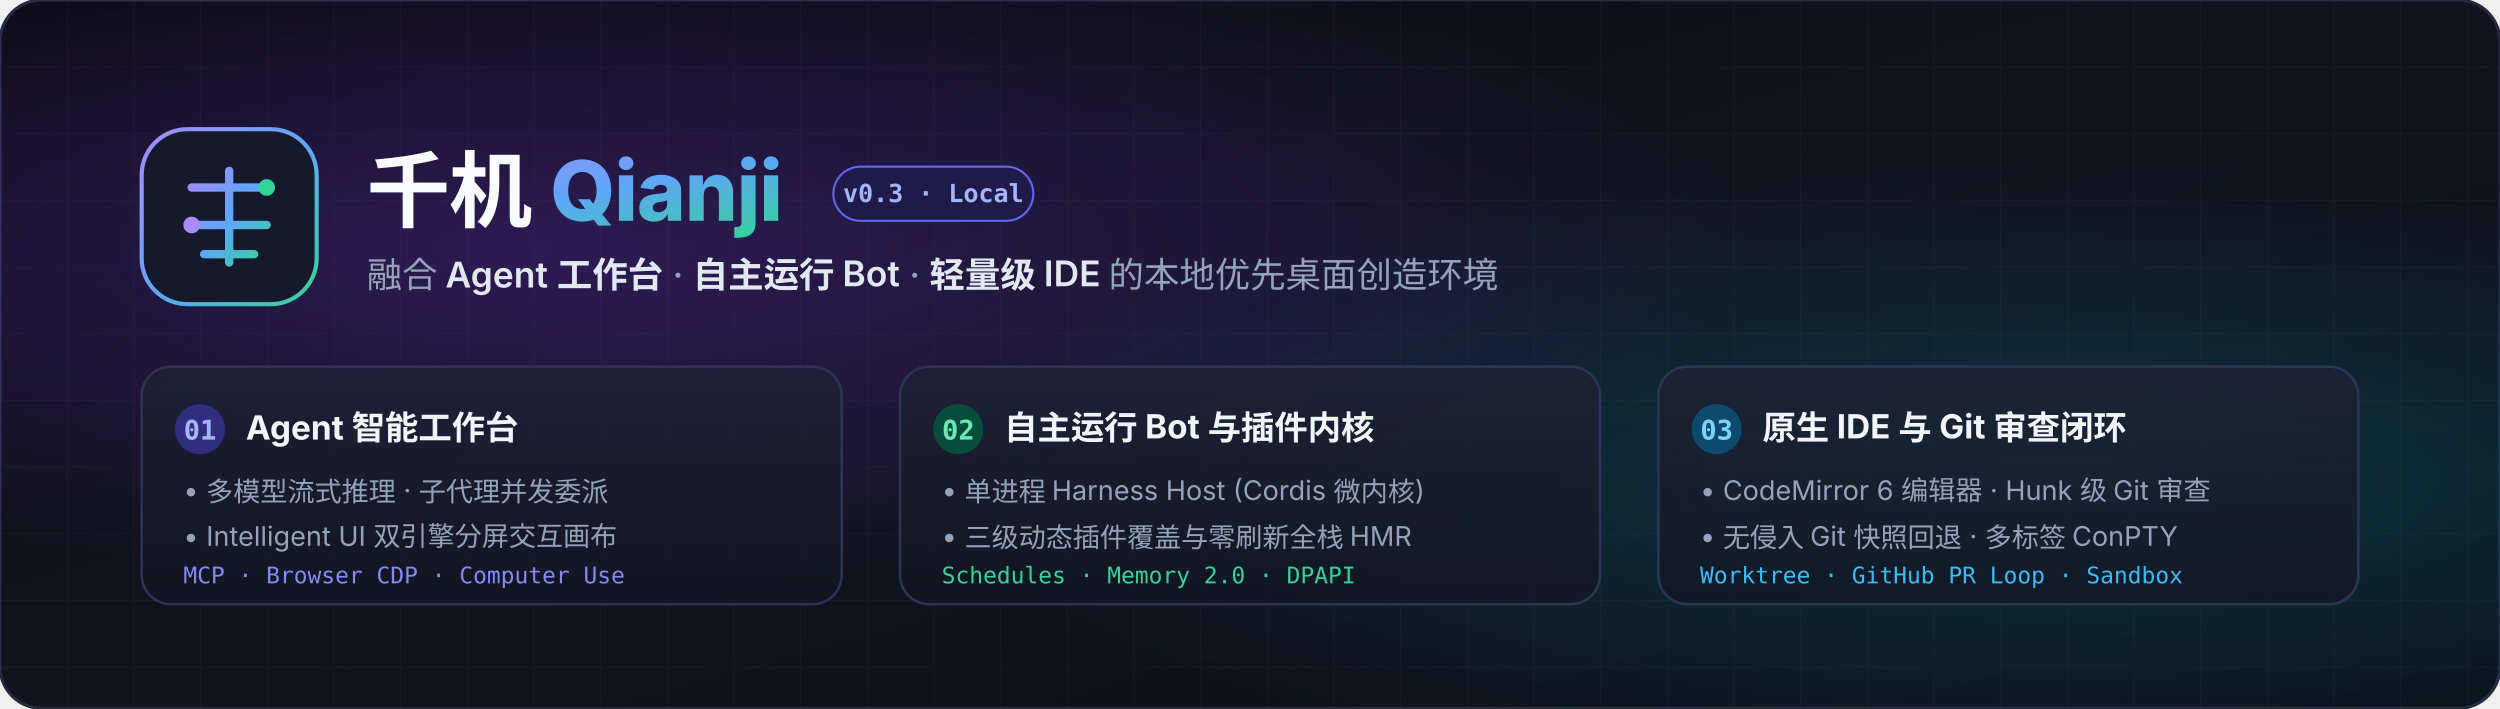
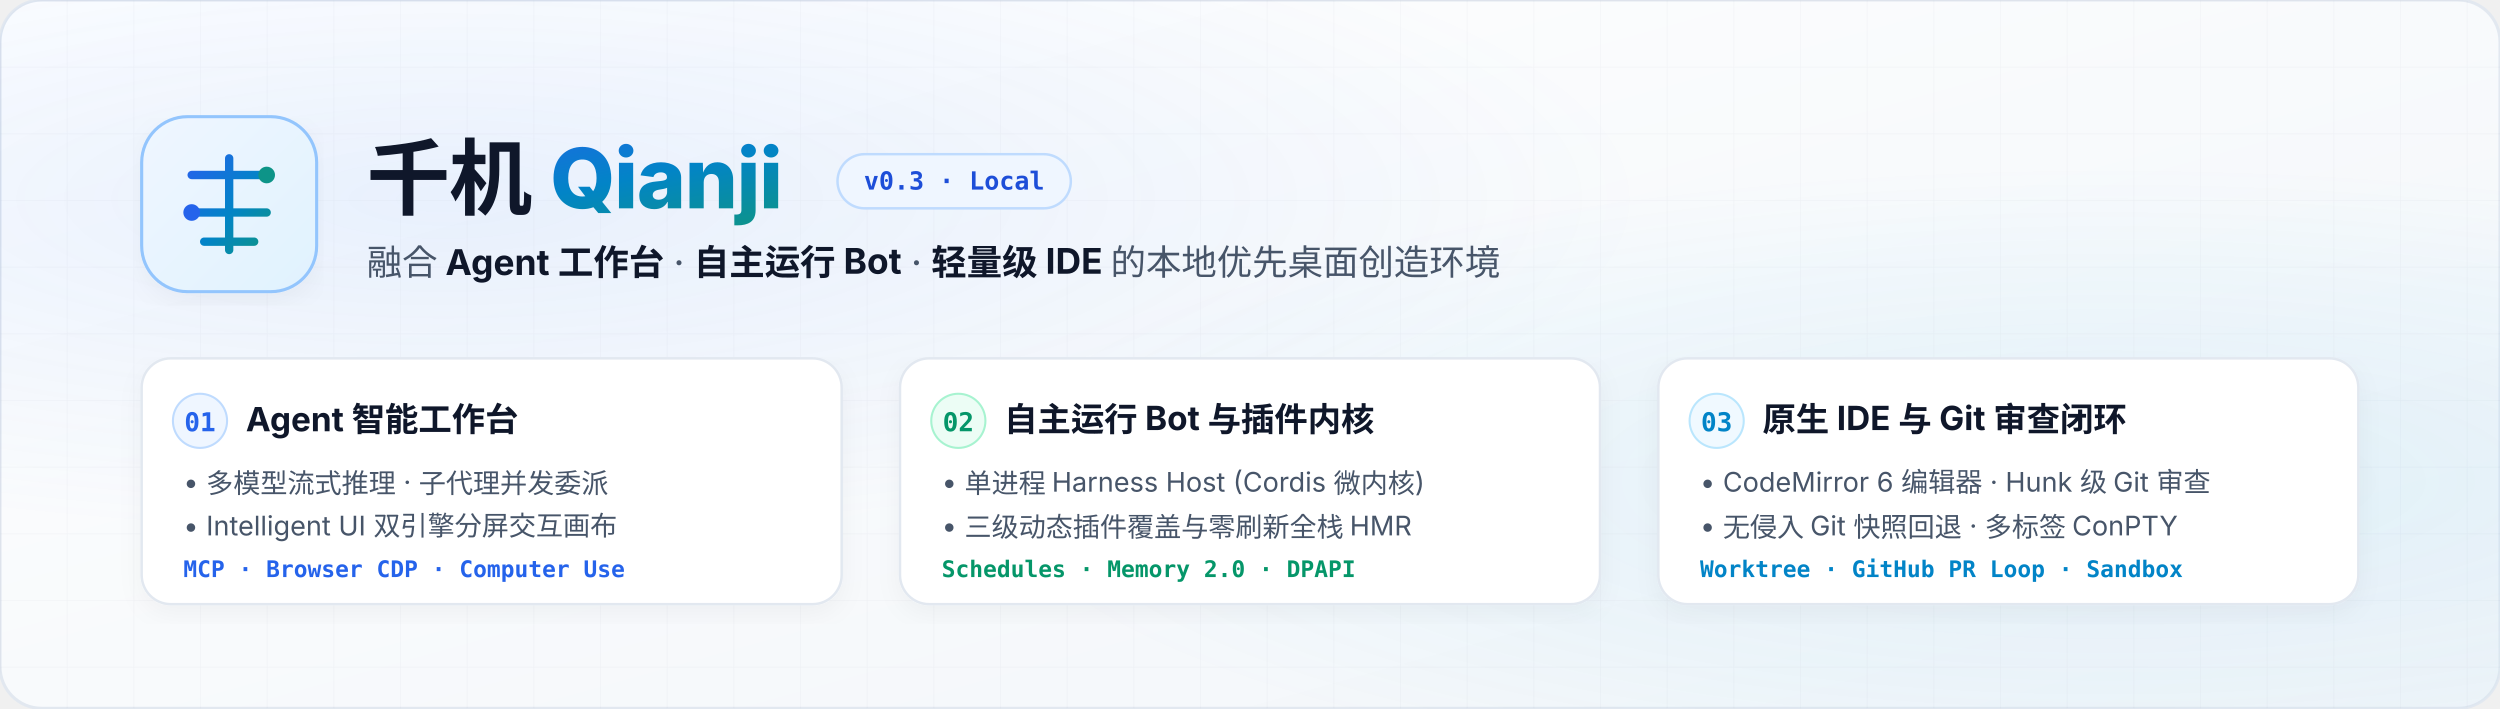
<svg xmlns="http://www.w3.org/2000/svg" viewBox="0 0 1200 340" width="100%" height="100%">
  <defs>
    <linearGradient id="bgGrad" x1="0%" y1="0%" x2="100%" y2="100%">
-       <stop offset="0%" stop-color="#090a0f" />
-       <stop offset="50%" stop-color="#11131f" />
-       <stop offset="100%" stop-color="#0b0d14" />
+       <stop offset="0%" stop-color="#ffffff" />
+       <stop offset="50%" stop-color="#f8fafc" />
+       <stop offset="100%" stop-color="#f1f5f9" />
    </linearGradient>
-     <radialGradient id="glowPurple" cx="22%" cy="35%" r="48%">
-       <stop offset="0%" stop-color="#7c3aed" stop-opacity="0.28" />
-       <stop offset="100%" stop-color="#7c3aed" stop-opacity="0" />
+     <radialGradient id="glowBlue" cx="18%" cy="28%" r="48%">
+       <stop offset="0%" stop-color="#3b82f6" stop-opacity="0.10" />
+       <stop offset="100%" stop-color="#3b82f6" stop-opacity="0" />
    </radialGradient>
-     <radialGradient id="glowCyan" cx="82%" cy="68%" r="45%">
-       <stop offset="0%" stop-color="#06b6d4" stop-opacity="0.22" />
-       <stop offset="100%" stop-color="#06b6d4" stop-opacity="0" />
+     <radialGradient id="glowCyan" cx="84%" cy="68%" r="45%">
+       <stop offset="0%" stop-color="#0ea5e9" stop-opacity="0.09" />
+       <stop offset="100%" stop-color="#0ea5e9" stop-opacity="0" />
    </radialGradient>
    <linearGradient id="brandGrad" x1="0%" y1="0%" x2="100%" y2="100%">
-       <stop offset="0%" stop-color="#a78bfa" />
-       <stop offset="50%" stop-color="#60a5fa" />
-       <stop offset="100%" stop-color="#34d399" />
+       <stop offset="0%" stop-color="#2563eb" />
+       <stop offset="55%" stop-color="#0284c7" />
+       <stop offset="100%" stop-color="#0d9488" />
    </linearGradient>
-     <linearGradient id="cardGrad" x1="0%" y1="0%" x2="0%" y2="100%">
-       <stop offset="0%" stop-color="#1e2235" stop-opacity="0.75" />
-       <stop offset="100%" stop-color="#121521" stop-opacity="0.75" />
+     <linearGradient id="logoBoxGrad" x1="0%" y1="0%" x2="100%" y2="100%">
+       <stop offset="0%" stop-color="#eff6ff" />
+       <stop offset="100%" stop-color="#e0f2fe" />
    </linearGradient>
+     <filter id="cardShadow" x="-4%" y="-4%" width="108%" height="112%">
+       <feDropShadow dx="0" dy="4" stdDeviation="6" flood-color="#0f172a" flood-opacity="0.04" />
+     </filter>
    <pattern id="grid" width="32" height="32" patternUnits="userSpaceOnUse">
-       <path d="M 32 0 L 0 0 0 32" fill="none" stroke="#ffffff" stroke-width="0.6" stroke-opacity="0.04" />
+       <path d="M 32 0 L 0 0 0 32" fill="none" stroke="#0f172a" stroke-width="0.6" stroke-opacity="0.035" />
    </pattern>
  </defs>
-   <rect width="1200" height="340" rx="20" fill="url(#bgGrad)" stroke="#26293e" stroke-width="1.5" />
+   <rect width="1200" height="340" rx="20" fill="url(#bgGrad)" stroke="#e2e8f0" stroke-width="1.5" />
  <rect width="1200" height="340" rx="20" fill="url(#grid)" />
-   <rect width="1200" height="340" rx="20" fill="url(#glowPurple)" />
+   <rect width="1200" height="340" rx="20" fill="url(#glowBlue)" />
  <rect width="1200" height="340" rx="20" fill="url(#glowCyan)" />
-   <g transform="translate(68, 62)">
-     <rect x="0" y="0" width="84" height="84" rx="22" fill="#16192b" stroke="url(#brandGrad)" stroke-width="2" />
+   <g transform="translate(68, 56)">
+     <rect x="0" y="0" width="84" height="84" rx="22" fill="url(#logoBoxGrad)" stroke="#93c5fd" stroke-width="1.5" filter="url(#cardShadow)" />
    <path d="M 24 28 L 60 28 M 42 20 L 42 64 M 24 46 L 60 46 M 30 60 L 54 60" stroke="url(#brandGrad)" stroke-width="4" stroke-linecap="round" />
-     <circle cx="60" cy="28" r="4" fill="#34d399" />
-     <circle cx="24" cy="46" r="4" fill="#a78bfa" />
-     <text x="108" y="44" font-family="Inter, -apple-system, BlinkMacSystemFont, 'Segoe UI', 'Microsoft YaHei', sans-serif" font-size="40" font-weight="800" fill="#f8fafc" letter-spacing="-0.5">
+     <circle cx="60" cy="28" r="4" fill="#0d9488" />
+     <circle cx="24" cy="46" r="4" fill="#2563eb" />
+     <text x="108" y="44" font-family="Inter, -apple-system, BlinkMacSystemFont, 'Segoe UI', 'Microsoft YaHei', sans-serif" font-size="40" font-weight="800" fill="#0f172a" letter-spacing="-0.5">
      千机 <tspan fill="url(#brandGrad)">Qianji</tspan>
    </text>
-     <rect x="332" y="18" width="96" height="26" rx="13" fill="#1e1b4b" stroke="#6366f1" stroke-width="1" />
-     <text x="380" y="35" text-anchor="middle" font-family="'JetBrains Mono', Consolas, monospace" font-size="12" font-weight="600" fill="#a5b4fc">v0.3 · Local</text>
-     <text x="108" y="76" font-family="Inter, -apple-system, BlinkMacSystemFont, 'Segoe UI', 'Microsoft YaHei', sans-serif" font-size="17" font-weight="500" fill="#94a3b8">
-       融合 <tspan fill="#e2e8f0" font-weight="600">Agent 工作台</tspan> · <tspan fill="#e2e8f0" font-weight="600">自主运行 Bot</tspan> · <tspan fill="#e2e8f0" font-weight="600">轻量级 IDE</tspan> 的本地优先桌面创造环境
+     <rect x="334" y="18" width="112" height="26" rx="13" fill="#eff6ff" stroke="#bfdbfe" stroke-width="1.2" />
+     <text x="390" y="35" text-anchor="middle" font-family="'JetBrains Mono', Consolas, monospace" font-size="12" font-weight="600" fill="#1d4ed8">v0.3 · Local</text>
+     <text x="108" y="76" font-family="Inter, -apple-system, BlinkMacSystemFont, 'Segoe UI', 'Microsoft YaHei', sans-serif" font-size="17" font-weight="500" fill="#475569">
+       融合 <tspan fill="#0f172a" font-weight="700">Agent 工作台</tspan> · <tspan fill="#0f172a" font-weight="700">自主运行 Bot</tspan> · <tspan fill="#0f172a" font-weight="700">轻量级 IDE</tspan> 的本地优先桌面创造环境
    </text>
  </g>
-   <g transform="translate(68, 176)">
+   <g transform="translate(68, 172)">
    <g transform="translate(0, 0)">
-       <rect width="336" height="114" rx="14" fill="url(#cardGrad)" stroke="#2e3452" stroke-width="1.2" />
-       <circle cx="28" cy="30" r="12" fill="#312e81" />
-       <text x="28" y="35" text-anchor="middle" font-family="'JetBrains Mono', monospace" font-size="13" font-weight="700" fill="#a5b4fc">01</text>
-       <text x="50" y="35" font-family="Inter, 'Microsoft YaHei', sans-serif" font-size="16" font-weight="700" fill="#f1f5f9">Agent 智能工作台</text>
-       <text x="20" y="64" font-family="Inter, 'Microsoft YaHei', sans-serif" font-size="13" fill="#94a3b8">• 多模型流式推理 · 子代理并发委派</text>
-       <text x="20" y="86" font-family="Inter, 'Microsoft YaHei', sans-serif" font-size="13" fill="#94a3b8">• Intelligent UI 双引擎分屏交互画布</text>
-       <text x="20" y="104" font-family="'JetBrains Mono', monospace" font-size="11" fill="#818cf8">MCP · Browser CDP · Computer Use</text>
+       <rect width="336" height="118" rx="14" fill="#ffffff" stroke="#e2e8f0" stroke-width="1.2" filter="url(#cardShadow)" />
+       <circle cx="28" cy="30" r="13" fill="#eff6ff" stroke="#bfdbfe" stroke-width="1" />
+       <text x="28" y="35" text-anchor="middle" font-family="'JetBrains Mono', monospace" font-size="12.5" font-weight="700" fill="#2563eb">01</text>
+       <text x="50" y="35" font-family="Inter, 'Microsoft YaHei', sans-serif" font-size="16" font-weight="700" fill="#0f172a">Agent 智能工作台</text>
+       <text x="20" y="64" font-family="Inter, 'Microsoft YaHei', sans-serif" font-size="13" fill="#475569">• 多模型流式推理 · 子代理并发委派</text>
+       <text x="20" y="85" font-family="Inter, 'Microsoft YaHei', sans-serif" font-size="13" fill="#475569">• Intelligent UI 双引擎分屏交互画布</text>
+       <text x="20" y="105" font-family="'JetBrains Mono', monospace" font-size="11" font-weight="600" fill="#2563eb">MCP · Browser CDP · Computer Use</text>
    </g>
    <g transform="translate(364, 0)">
-       <rect width="336" height="114" rx="14" fill="url(#cardGrad)" stroke="#2e3452" stroke-width="1.2" />
-       <circle cx="28" cy="30" r="12" fill="#064e3b" />
-       <text x="28" y="35" text-anchor="middle" font-family="'JetBrains Mono', monospace" font-size="13" font-weight="700" fill="#6ee7b7">02</text>
-       <text x="50" y="35" font-family="Inter, 'Microsoft YaHei', sans-serif" font-size="16" font-weight="700" fill="#f1f5f9">自主运行 Bot 与插件内核</text>
-       <text x="20" y="64" font-family="Inter, 'Microsoft YaHei', sans-serif" font-size="13" fill="#94a3b8">• 单进程 Harness Host (Cordis 微内核)</text>
-       <text x="20" y="86" font-family="Inter, 'Microsoft YaHei', sans-serif" font-size="13" fill="#94a3b8">• 三级动态插件覆盖与零刷新全栈 HMR</text>
-       <text x="20" y="104" font-family="'JetBrains Mono', monospace" font-size="11" fill="#34d399">Schedules · Memory 2.0 · DPAPI</text>
+       <rect width="336" height="118" rx="14" fill="#ffffff" stroke="#e2e8f0" stroke-width="1.2" filter="url(#cardShadow)" />
+       <circle cx="28" cy="30" r="13" fill="#ecfdf5" stroke="#a7f3d0" stroke-width="1" />
+       <text x="28" y="35" text-anchor="middle" font-family="'JetBrains Mono', monospace" font-size="12.5" font-weight="700" fill="#059669">02</text>
+       <text x="50" y="35" font-family="Inter, 'Microsoft YaHei', sans-serif" font-size="16" font-weight="700" fill="#0f172a">自主运行 Bot 与插件内核</text>
+       <text x="20" y="64" font-family="Inter, 'Microsoft YaHei', sans-serif" font-size="13" fill="#475569">• 单进程 Harness Host (Cordis 微内核)</text>
+       <text x="20" y="85" font-family="Inter, 'Microsoft YaHei', sans-serif" font-size="13" fill="#475569">• 三级动态插件覆盖与零刷新全栈 HMR</text>
+       <text x="20" y="105" font-family="'JetBrains Mono', monospace" font-size="11" font-weight="600" fill="#059669">Schedules · Memory 2.0 · DPAPI</text>
    </g>
    <g transform="translate(728, 0)">
-       <rect width="336" height="114" rx="14" fill="url(#cardGrad)" stroke="#2e3452" stroke-width="1.2" />
-       <circle cx="28" cy="30" r="12" fill="#0c4a6e" />
-       <text x="28" y="35" text-anchor="middle" font-family="'JetBrains Mono', monospace" font-size="13" font-weight="700" fill="#7dd3fc">03</text>
-       <text x="50" y="35" font-family="Inter, 'Microsoft YaHei', sans-serif" font-size="16" font-weight="700" fill="#f1f5f9">原生 IDE 与 Git 审查闭环</text>
-       <text x="20" y="64" font-family="Inter, 'Microsoft YaHei', sans-serif" font-size="13" fill="#94a3b8">• CodeMirror 6 编辑器 · Hunk 级 Git 审查</text>
-       <text x="20" y="86" font-family="Inter, 'Microsoft YaHei', sans-serif" font-size="13" fill="#94a3b8">• 无侵入 Git 快照回退 · 多标签 ConPTY</text>
-       <text x="20" y="104" font-family="'JetBrains Mono', monospace" font-size="11" fill="#38bdf8">Worktree · GitHub PR Loop · Sandbox</text>
+       <rect width="336" height="118" rx="14" fill="#ffffff" stroke="#e2e8f0" stroke-width="1.2" filter="url(#cardShadow)" />
+       <circle cx="28" cy="30" r="13" fill="#f0f9ff" stroke="#bae6fd" stroke-width="1" />
+       <text x="28" y="35" text-anchor="middle" font-family="'JetBrains Mono', monospace" font-size="12.5" font-weight="700" fill="#0284c7">03</text>
+       <text x="50" y="35" font-family="Inter, 'Microsoft YaHei', sans-serif" font-size="16" font-weight="700" fill="#0f172a">原生 IDE 与 Git 审查闭环</text>
+       <text x="20" y="64" font-family="Inter, 'Microsoft YaHei', sans-serif" font-size="13" fill="#475569">• CodeMirror 6 编辑器 · Hunk 级 Git 审查</text>
+       <text x="20" y="85" font-family="Inter, 'Microsoft YaHei', sans-serif" font-size="13" fill="#475569">• 无侵入 Git 快照回退 · 多标签 ConPTY</text>
+       <text x="20" y="105" font-family="'JetBrains Mono', monospace" font-size="11" font-weight="600" fill="#0284c7">Worktree · GitHub PR Loop · Sandbox</text>
    </g>
  </g>
</svg>
